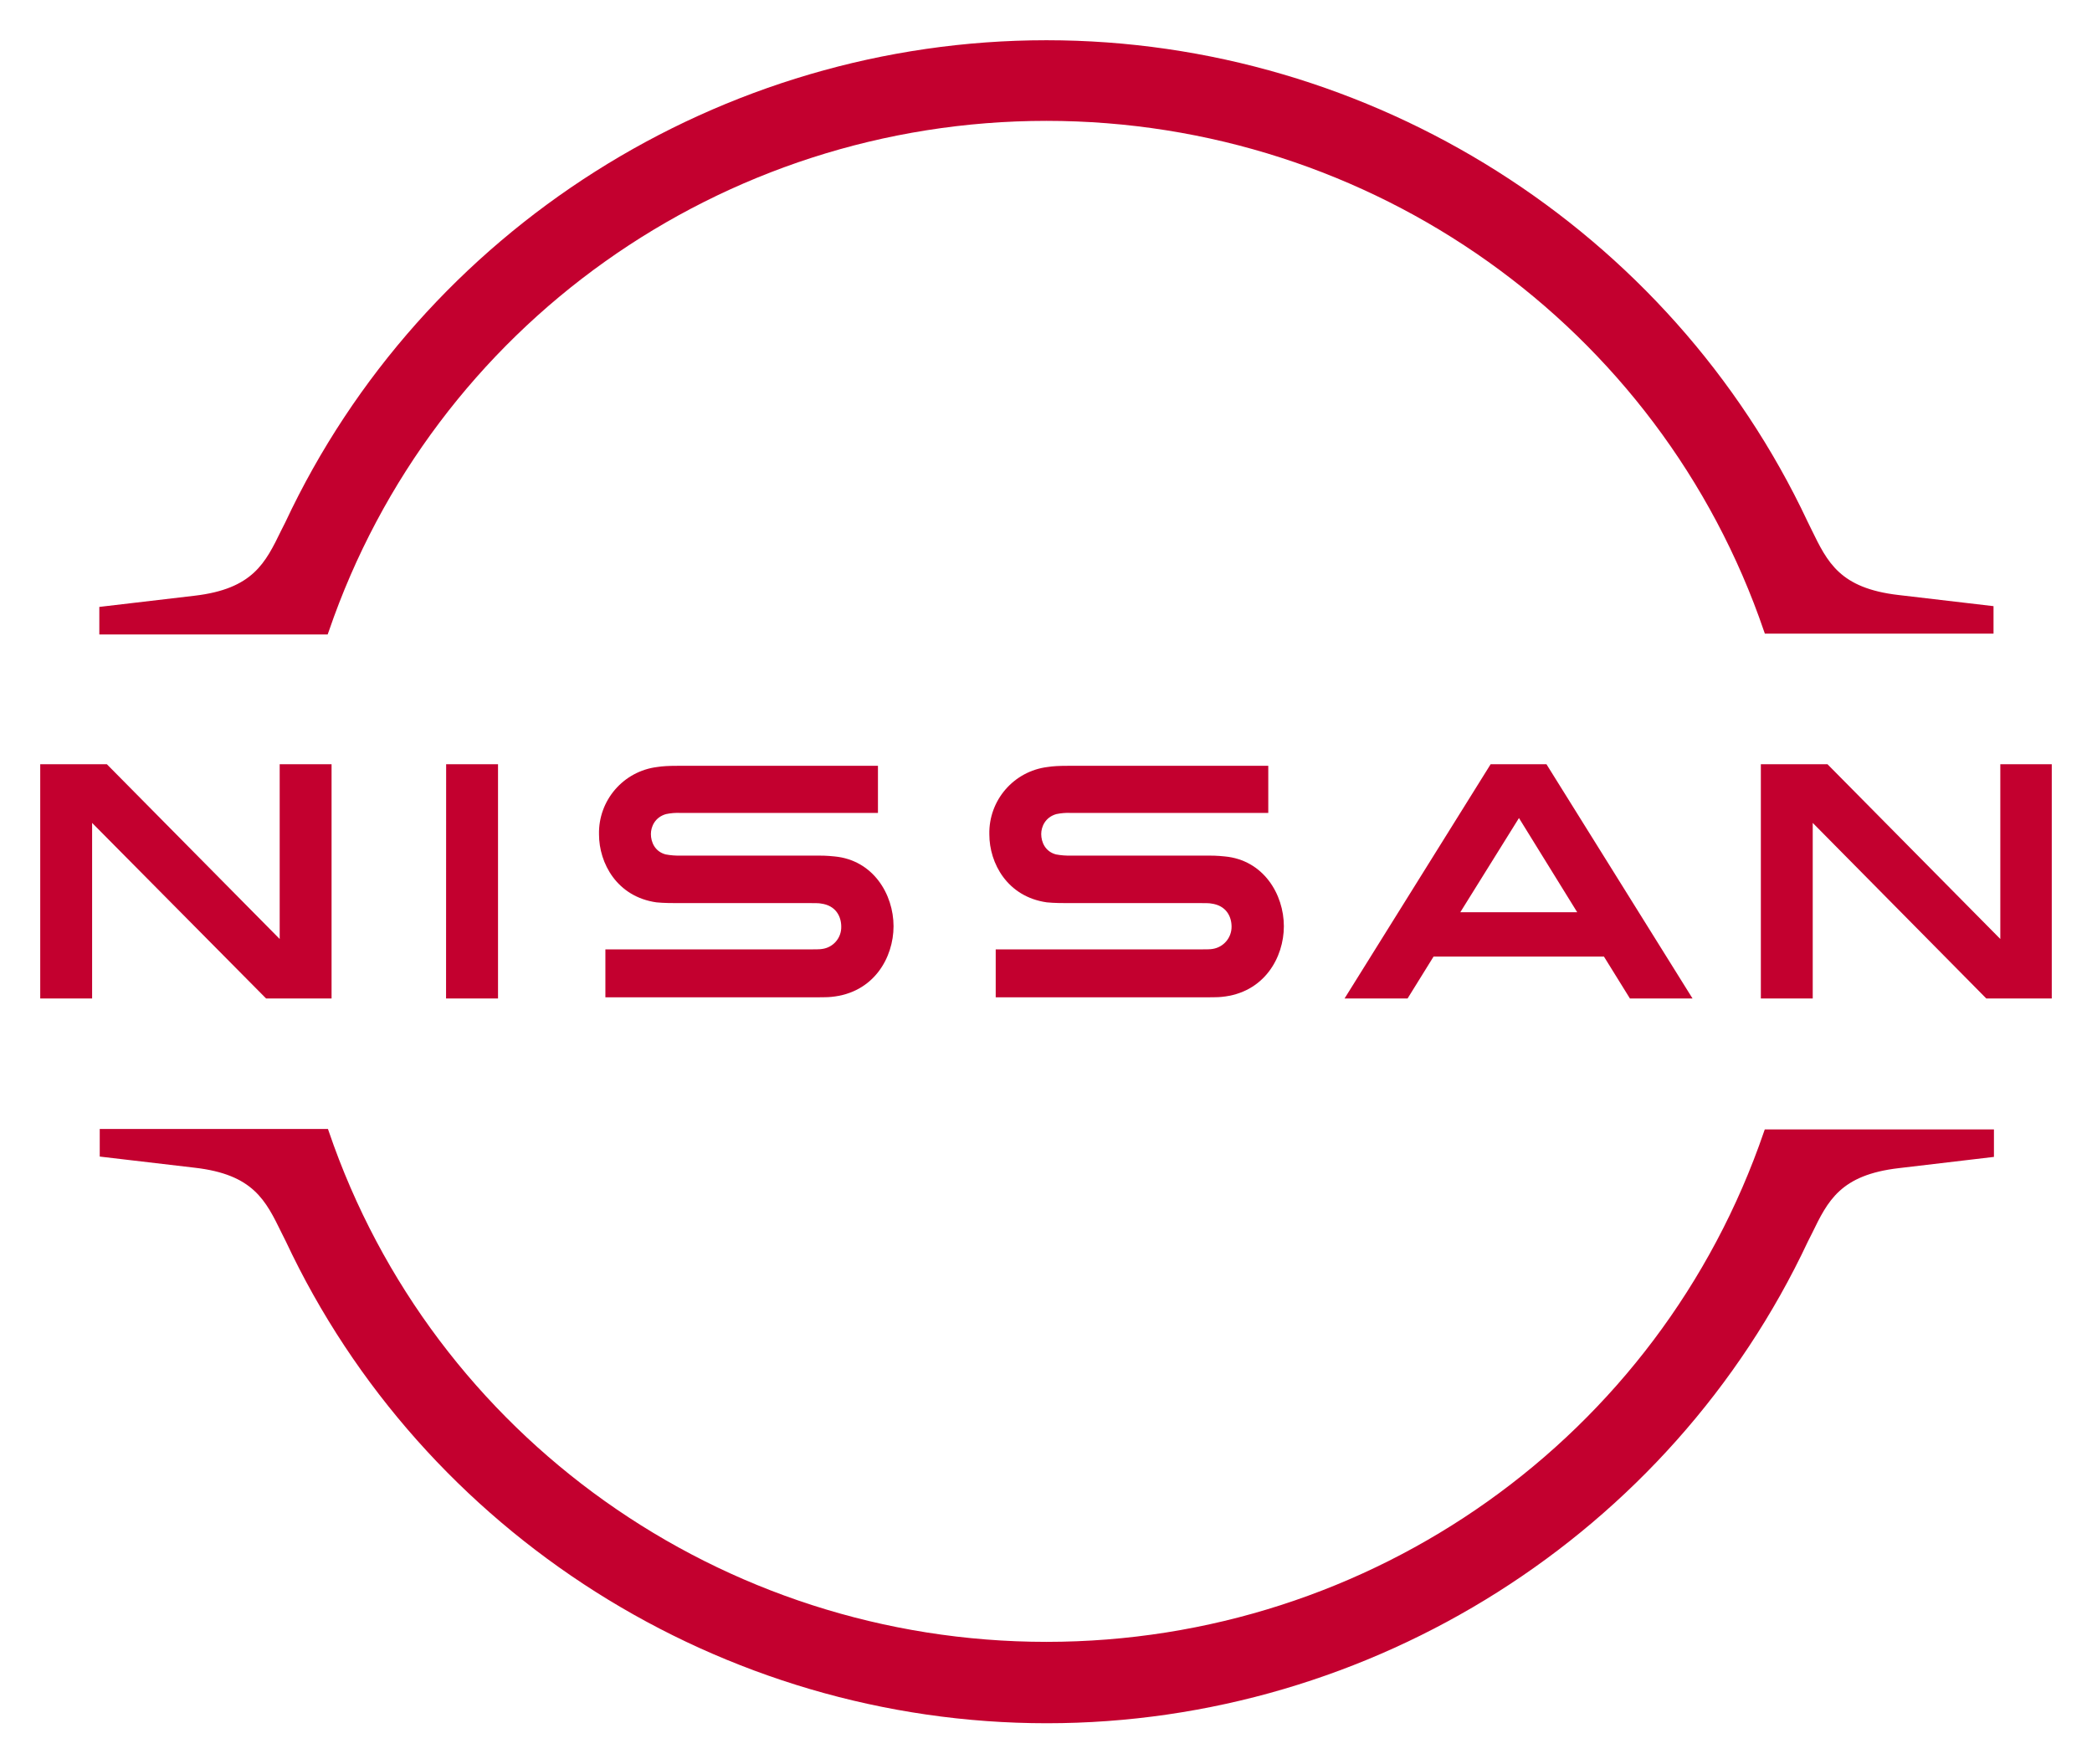
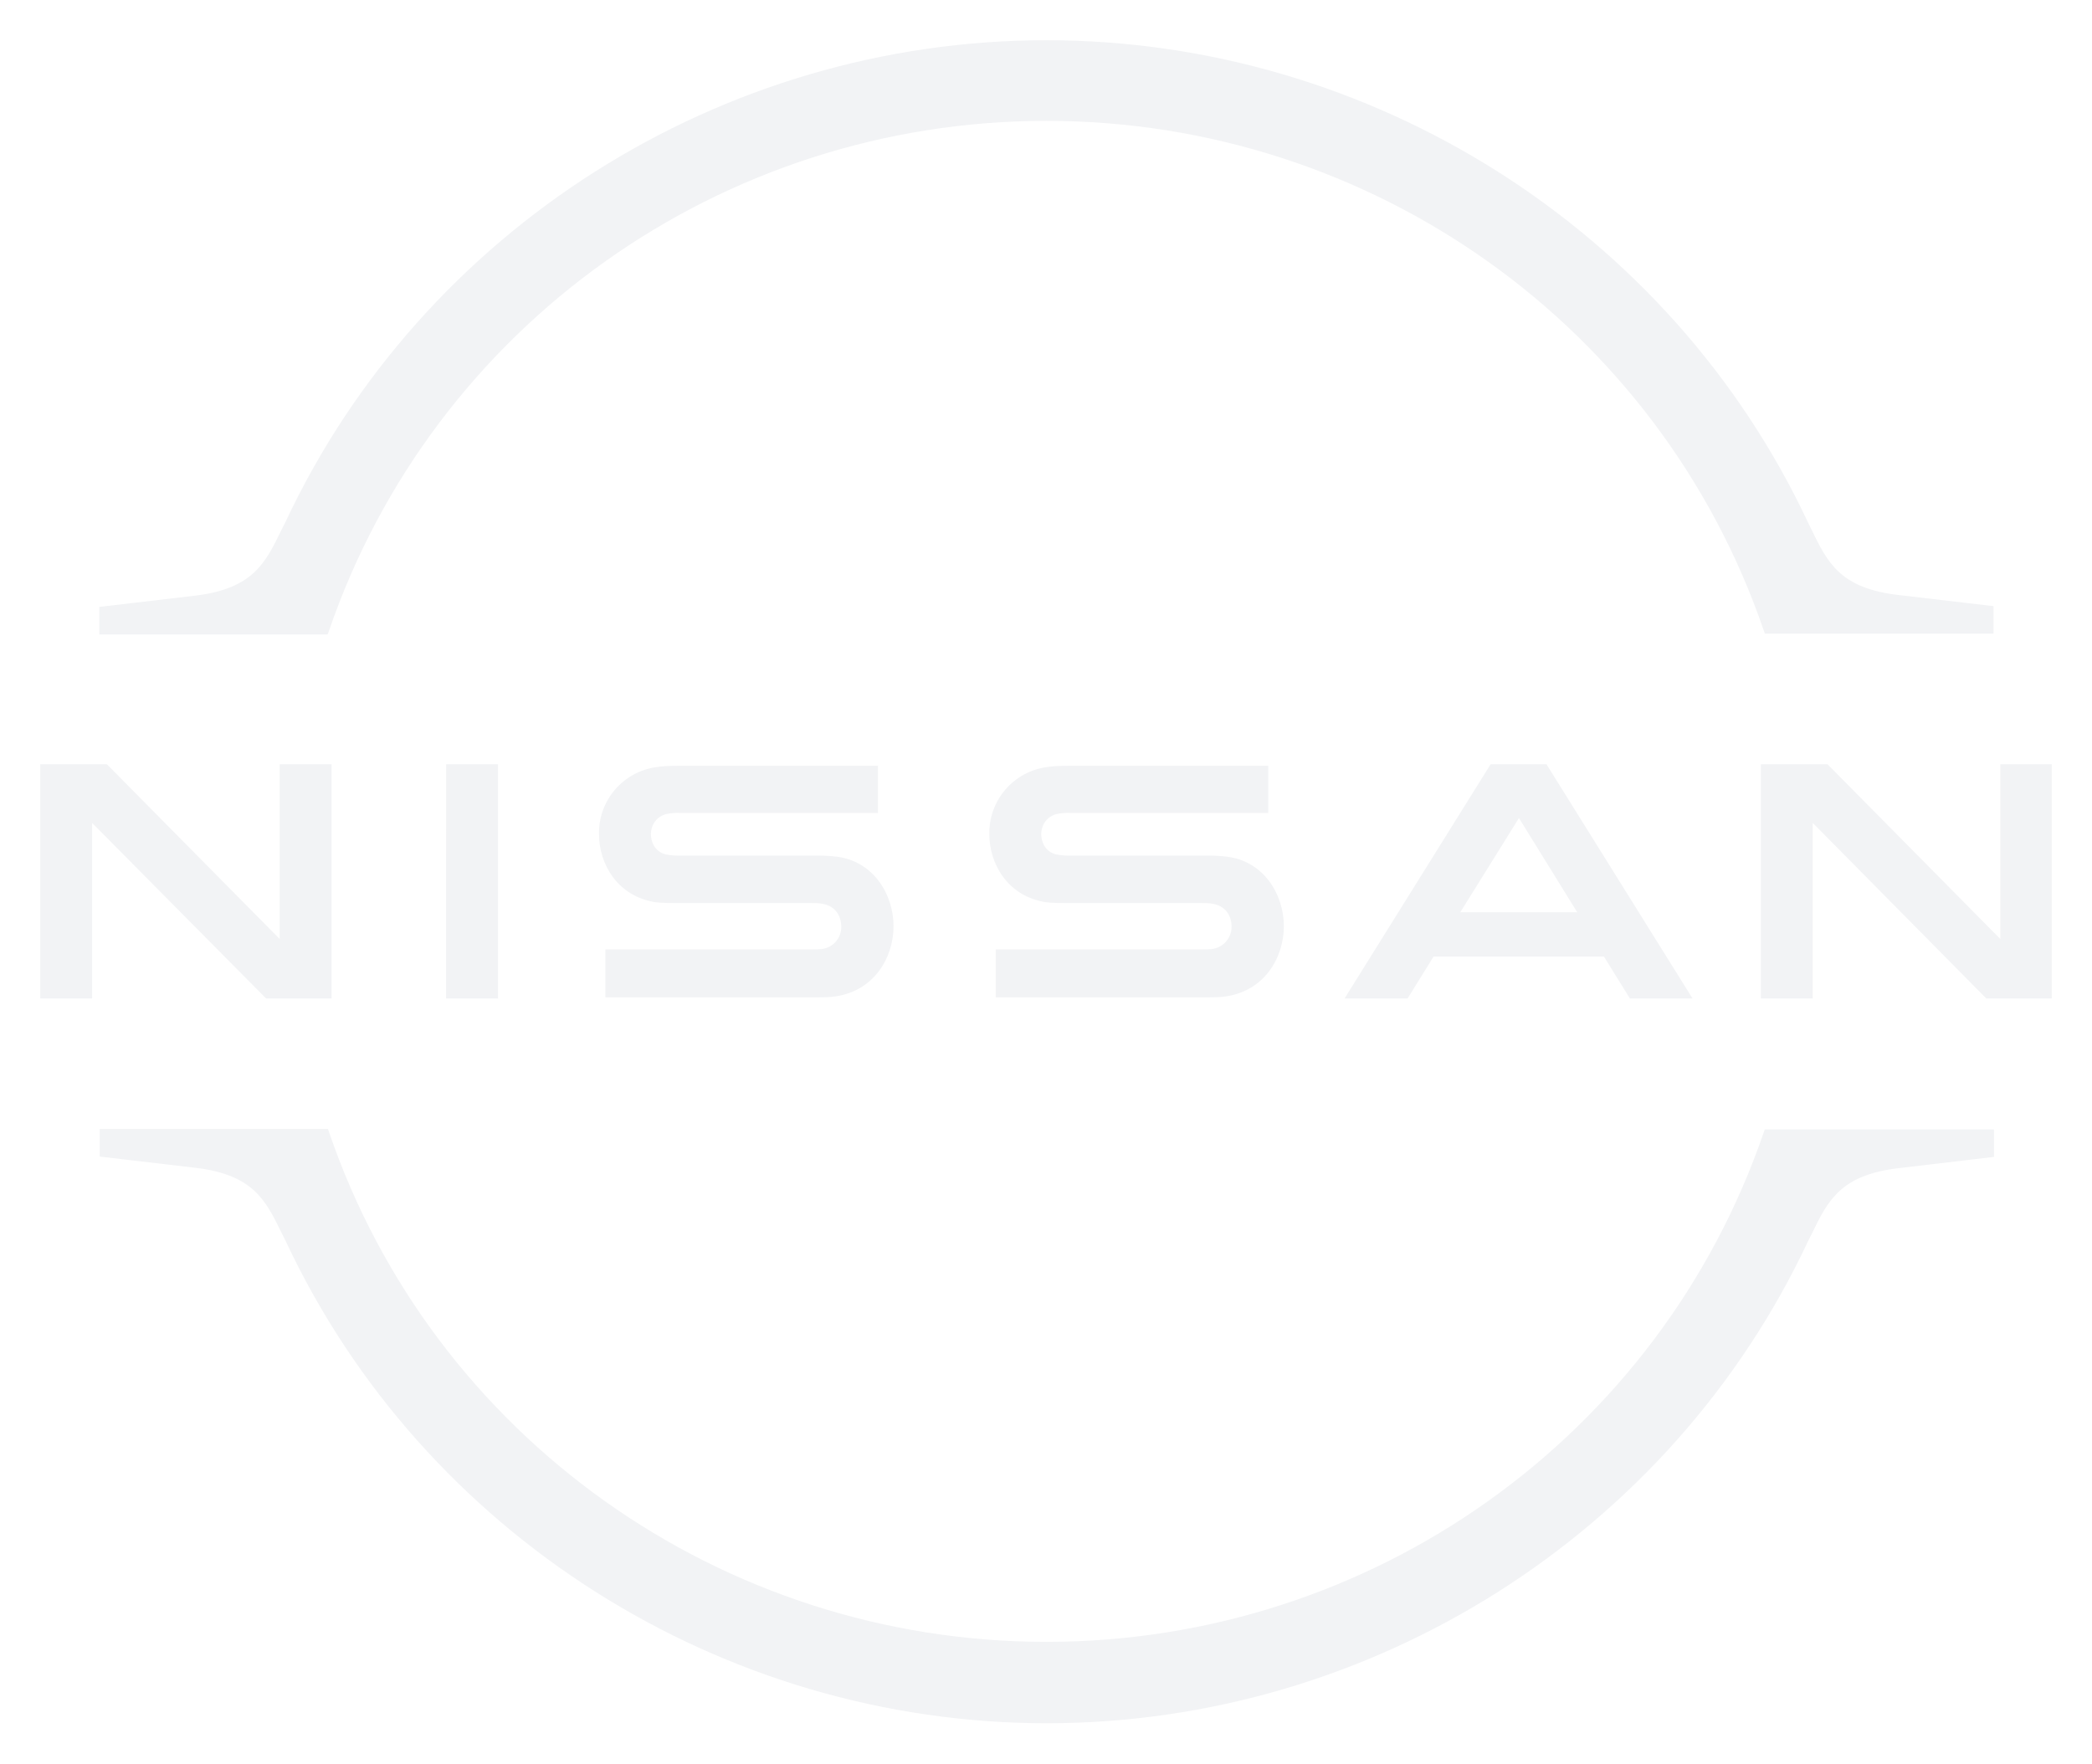
- <svg xmlns="http://www.w3.org/2000/svg" fill="#C3002F" role="img" viewBox="-0.48 1.48 24.96 21.04">
+ <svg xmlns="http://www.w3.org/2000/svg" fill="#f2f3f5" role="img" viewBox="-0.48 1.48 24.96 21.04">
  <path d="M20.576 14.955l-.01.028c-1.247 3.643-4.685 6.086-8.561 6.086-3.876 0-7.32-2.448-8.562-6.09l-.01-.029H.71v.329l1.133.133c.7.08.847.39 1.038.78l.048.096c1.638 3.495 5.204 5.752 9.08 5.752 3.877 0 7.443-2.257 9.081-5.747l.048-.095c.19-.39.338-.7 1.038-.781l1.134-.134v-.328zM3.443 9.012c1.247-3.643 4.686-6.09 8.562-6.09 3.876 0 7.319 2.447 8.562 6.09l.01.028h2.728v-.328l-1.134-.133c-.7-.081-.847-.39-1.038-.781l-.047-.096C19.448 4.217 15.88 1.96 12.005 1.96c-3.881 0-7.443 2.257-9.081 5.752l-.048.095c-.19.39-.338.7-1.038.781l-1.133.133v.329h2.724zm13.862 1.586l-1.743 2.795h.752l.31-.5h2.033l.31.5h.747l-1.743-2.795zm1.033 1.766h-1.395l.7-1.124zm2.81-1.066l2.071 2.095H24v-2.795h-.614v2.085l-2.062-2.085h-.795v2.795h.619zM0 13.393h.619v-2.095l2.076 2.095h.781v-2.795h-.619v2.085L.795 10.598H0zm4.843-2.795h.619v2.795h-.62zm4.486 2.204c-.02.005-.096.005-.124.005H6.743v.572h2.5c.019 0 .167 0 .195-.005.51-.048.743-.472.743-.843 0-.381-.243-.79-.705-.833-.09-.01-.166-.01-.2-.01H7.643a.83.83 0 0 1-.181-.014c-.129-.034-.176-.148-.176-.243 0-.086.047-.2.18-.238a.68.68 0 0 1 .172-.014h2.357v-.562H7.6c-.1 0-.176.004-.238.014a.792.792 0 0 0-.695.805c0 .343.214.743.685.81.086.009.205.009.258.009H9.2c.029 0 .1 0 .114.005.181.023.243.157.243.276a.262.262 0 0 1-.228.266zm4.657 0c-.02.005-.096.005-.129.005H11.4v.572h2.5c.019 0 .167 0 .195-.005.51-.048.743-.472.743-.843 0-.381-.243-.79-.705-.833-.09-.01-.166-.01-.2-.01H12.3a.83.83 0 0 1-.181-.014c-.129-.034-.176-.148-.176-.243 0-.086.047-.2.18-.238a.68.68 0 0 1 .172-.014h2.357v-.562h-2.395c-.1 0-.176.004-.238.014a.792.792 0 0 0-.695.805c0 .343.214.743.686.81.085.009.204.009.257.009h1.59c.029 0 .1 0 .114.005.181.023.243.157.243.276a.267.267 0 0 1-.228.266Z" />
</svg>
